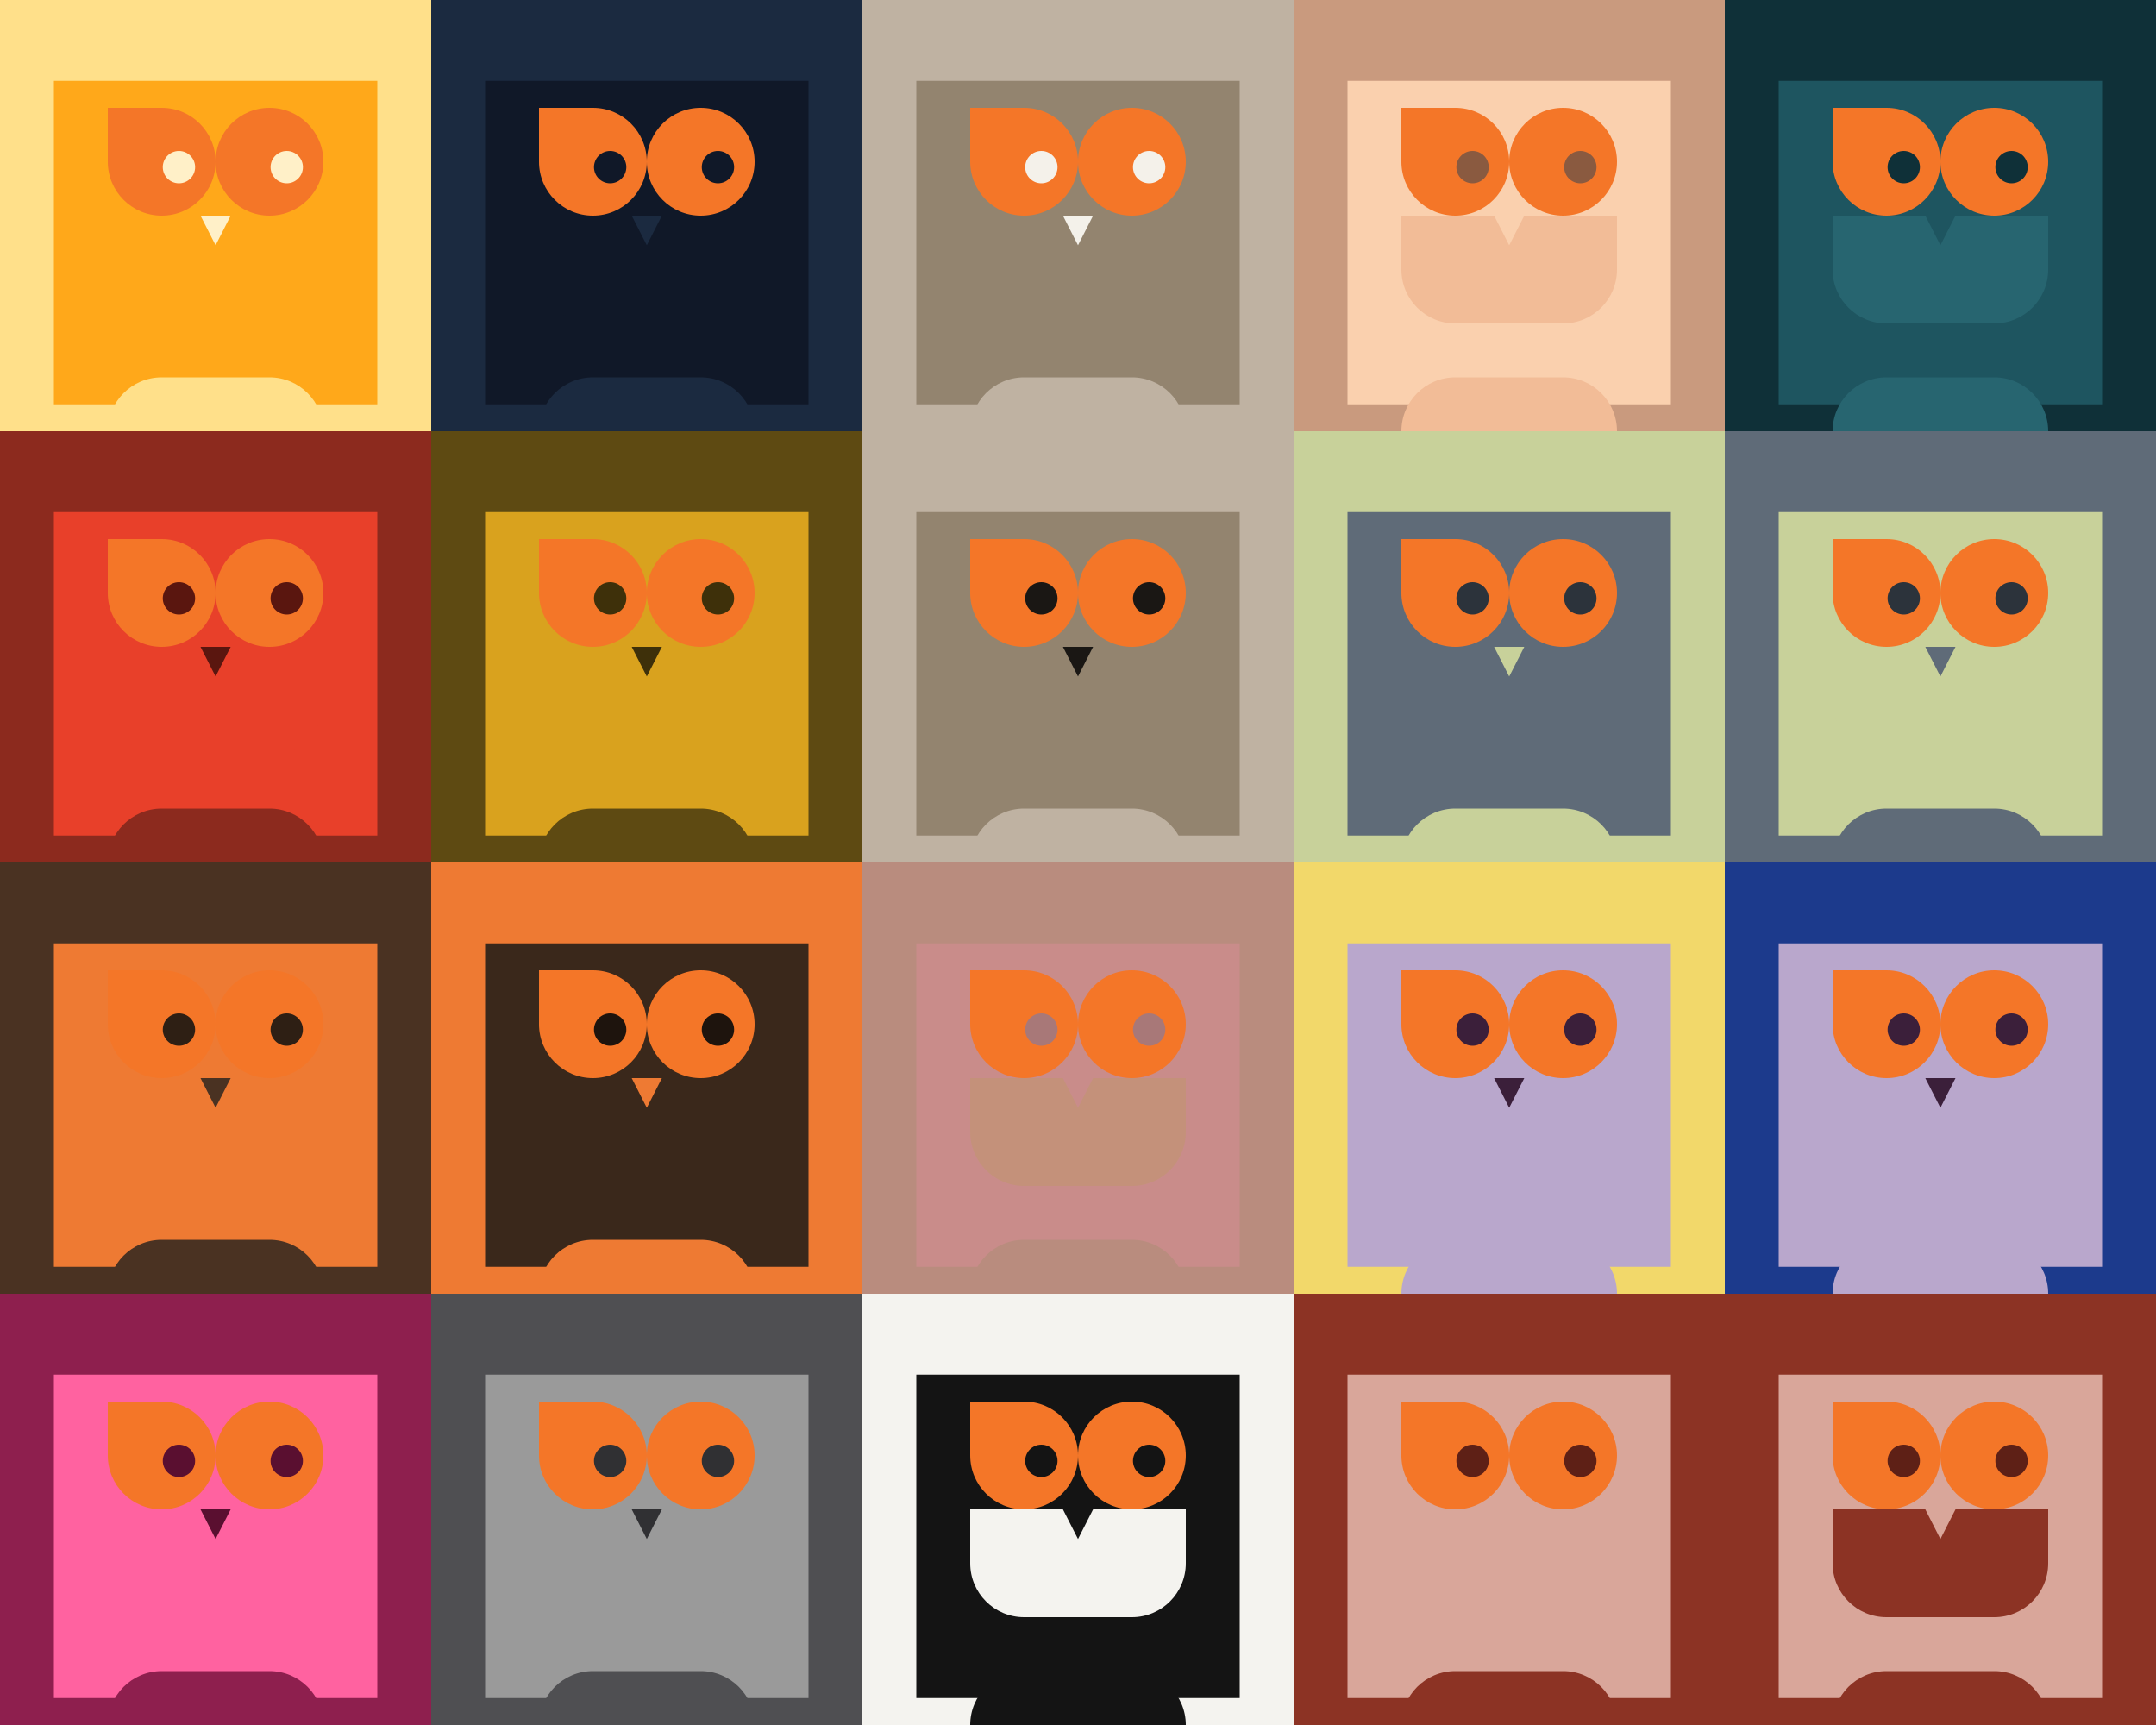
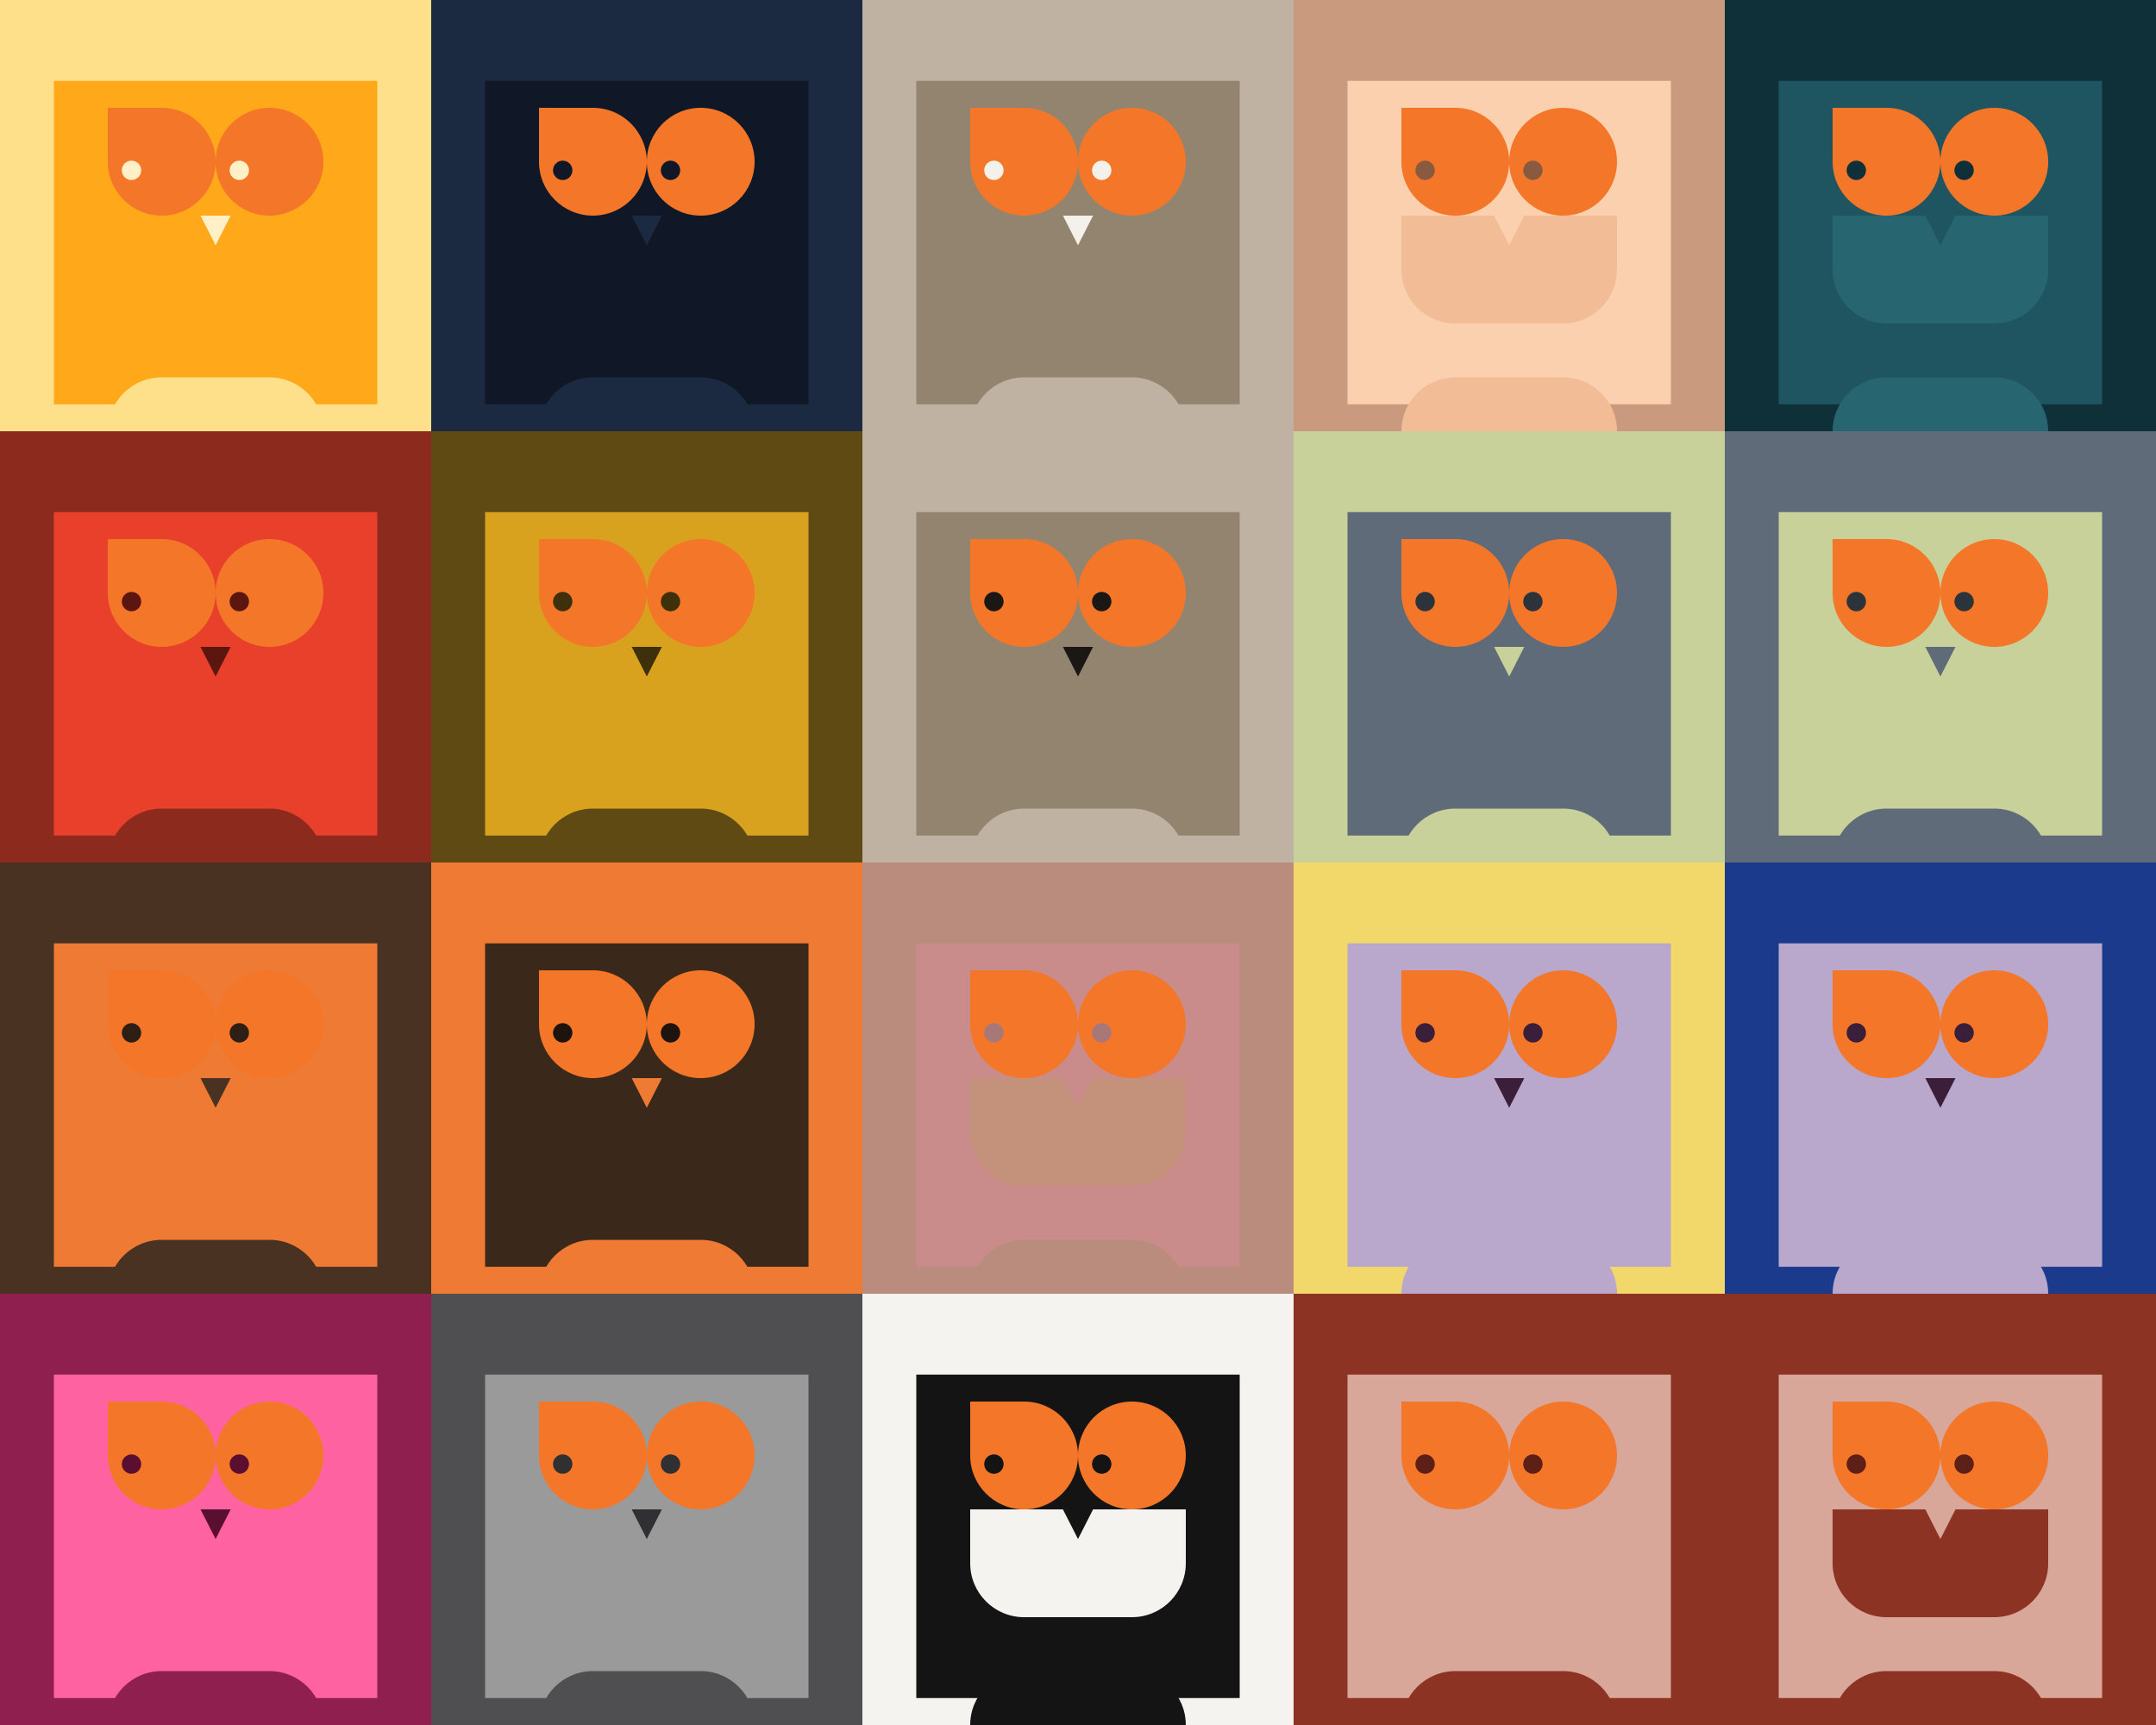
<svg xmlns="http://www.w3.org/2000/svg" width="4000" height="3200" viewBox="0 0 40 32" shape-rendering="geometricPrecision">
  <svg id="night-watch-01-amber" x="0" y="0" width="8" height="8" viewBox="0 0 8 8">
    <rect id="outer-field" fill="#FFE08A" width="8" height="8" />
    <rect id="inner-field" fill="#FFA81A" x="1" y="1.5" width="6" height="6" />
    <g id="owl">
      <path id="bust" fill="#FFE08A" d="M2 8A1 1 0 0 1 3 7L5 7A1 1 0 0 1 6 8Z" />
      <path id="face" fill="#FFA81A" d="M3 6A1 1 0 0 1 2 5L2 4L3.72 4L4 4.55L4.28 4L6 4L6 5A1 1 0 0 1 5 6Z" />
      <path id="beak" fill="#FFF0C8" d="M3.72 4L4 4.55L4.28 4Z" />
      <path id="eye-left" fill="#F47628" d="M3 2A1 1 0 1 1 2 3L2 2Z" />
      <circle id="eye-right" fill="#F47628" cx="5" cy="3" r="1" />
-       <circle id="pupil-left" fill="#FFF0C8" cx="3.32" cy="3.1" r="0.3" />
-       <circle id="pupil-right" fill="#FFF0C8" cx="5.32" cy="3.1" r="0.3" />
+       <circle id="pupil-left" fill="#FFF0C8" cx="2.44" cy="3.16" r="0.18" />
+       <circle id="pupil-right" fill="#FFF0C8" cx="4.44" cy="3.16" r="0.18" />
    </g>
  </svg>
  <svg id="night-watch-02-midnight" x="8" y="0" width="8" height="8" viewBox="0 0 8 8">
    <rect id="outer-field" fill="#1B2A40" width="8" height="8" />
    <rect id="inner-field" fill="#101828" x="1" y="1.5" width="6" height="6" />
    <g id="owl">
      <path id="bust" fill="#1B2A40" d="M2 8A1 1 0 0 1 3 7L5 7A1 1 0 0 1 6 8Z" />
      <path id="face" fill="#101828" d="M3 6A1 1 0 0 1 2 5L2 4L3.72 4L4 4.55L4.28 4L6 4L6 5A1 1 0 0 1 5 6Z" />
      <path id="beak" fill="#1B2A40" d="M3.72 4L4 4.55L4.28 4Z" />
      <path id="eye-left" fill="#F47628" d="M3 2A1 1 0 1 1 2 3L2 2Z" />
      <circle id="eye-right" fill="#F47628" cx="5" cy="3" r="1" />
-       <circle id="pupil-left" fill="#101828" cx="3.32" cy="3.1" r="0.3" />
-       <circle id="pupil-right" fill="#101828" cx="5.32" cy="3.1" r="0.3" />
+       <circle id="pupil-left" fill="#101828" cx="2.44" cy="3.16" r="0.18" />
+       <circle id="pupil-right" fill="#101828" cx="4.44" cy="3.16" r="0.18" />
    </g>
  </svg>
  <svg id="night-watch-03-bone" x="16" y="0" width="8" height="8" viewBox="0 0 8 8">
    <rect id="outer-field" fill="#BFB2A2" width="8" height="8" />
    <rect id="inner-field" fill="#93846F" x="1" y="1.5" width="6" height="6" />
    <g id="owl">
      <path id="bust" fill="#BFB2A2" d="M2 8A1 1 0 0 1 3 7L5 7A1 1 0 0 1 6 8Z" />
      <path id="face" fill="#93846F" d="M3 6A1 1 0 0 1 2 5L2 4L3.72 4L4 4.55L4.28 4L6 4L6 5A1 1 0 0 1 5 6Z" />
      <path id="beak" fill="#F4F1EA" d="M3.72 4L4 4.55L4.28 4Z" />
      <path id="eye-left" fill="#F47628" d="M3 2A1 1 0 1 1 2 3L2 2Z" />
      <circle id="eye-right" fill="#F47628" cx="5" cy="3" r="1" />
-       <circle id="pupil-left" fill="#F4F1EA" cx="3.32" cy="3.1" r="0.3" />
-       <circle id="pupil-right" fill="#F4F1EA" cx="5.32" cy="3.1" r="0.3" />
+       <circle id="pupil-left" fill="#F4F1EA" cx="2.44" cy="3.16" r="0.18" />
+       <circle id="pupil-right" fill="#F4F1EA" cx="4.44" cy="3.16" r="0.18" />
    </g>
  </svg>
  <svg id="night-watch-04-apricot" x="24" y="0" width="8" height="8" viewBox="0 0 8 8">
    <rect id="outer-field" fill="#C99A7E" width="8" height="8" />
    <rect id="inner-field" fill="#FAD0AE" x="1" y="1.5" width="6" height="6" />
    <g id="owl">
      <path id="bust" fill="#F2BC97" d="M2 8A1 1 0 0 1 3 7L5 7A1 1 0 0 1 6 8Z" />
      <path id="face" fill="#F2BC97" d="M3 6A1 1 0 0 1 2 5L2 4L3.72 4L4 4.55L4.28 4L6 4L6 5A1 1 0 0 1 5 6Z" />
      <path id="eye-left" fill="#F47628" d="M3 2A1 1 0 1 1 2 3L2 2Z" />
      <circle id="eye-right" fill="#F47628" cx="5" cy="3" r="1" />
-       <circle id="pupil-left" fill="#8A5A40" cx="3.32" cy="3.1" r="0.3" />
-       <circle id="pupil-right" fill="#8A5A40" cx="5.32" cy="3.1" r="0.3" />
+       <circle id="pupil-left" fill="#8A5A40" cx="2.44" cy="3.16" r="0.18" />
+       <circle id="pupil-right" fill="#8A5A40" cx="4.44" cy="3.16" r="0.18" />
    </g>
  </svg>
  <svg id="night-watch-05-petrol" x="32" y="0" width="8" height="8" viewBox="0 0 8 8">
    <rect id="outer-field" fill="#0F3038" width="8" height="8" />
    <rect id="inner-field" fill="#1E5560" x="1" y="1.5" width="6" height="6" />
    <g id="owl">
      <path id="bust" fill="#276570" d="M2 8A1 1 0 0 1 3 7L5 7A1 1 0 0 1 6 8Z" />
      <path id="face" fill="#276570" d="M3 6A1 1 0 0 1 2 5L2 4L3.72 4L4 4.55L4.28 4L6 4L6 5A1 1 0 0 1 5 6Z" />
      <path id="eye-left" fill="#F47628" d="M3 2A1 1 0 1 1 2 3L2 2Z" />
      <circle id="eye-right" fill="#F47628" cx="5" cy="3" r="1" />
-       <circle id="pupil-left" fill="#0F3038" cx="3.32" cy="3.1" r="0.3" />
-       <circle id="pupil-right" fill="#0F3038" cx="5.32" cy="3.1" r="0.3" />
+       <circle id="pupil-left" fill="#0F3038" cx="2.44" cy="3.16" r="0.18" />
+       <circle id="pupil-right" fill="#0F3038" cx="4.44" cy="3.16" r="0.18" />
    </g>
  </svg>
  <svg id="night-watch-06-vermilion" x="0" y="8" width="8" height="8" viewBox="0 0 8 8">
    <rect id="outer-field" fill="#8C2A1E" width="8" height="8" />
    <rect id="inner-field" fill="#E8402A" x="1" y="1.5" width="6" height="6" />
    <g id="owl">
      <path id="bust" fill="#8C2A1E" d="M2 8A1 1 0 0 1 3 7L5 7A1 1 0 0 1 6 8Z" />
      <path id="face" fill="#E8402A" d="M3 6A1 1 0 0 1 2 5L2 4L3.72 4L4 4.55L4.28 4L6 4L6 5A1 1 0 0 1 5 6Z" />
      <path id="beak" fill="#5A160F" d="M3.72 4L4 4.55L4.28 4Z" />
      <path id="eye-left" fill="#F47628" d="M3 2A1 1 0 1 1 2 3L2 2Z" />
      <circle id="eye-right" fill="#F47628" cx="5" cy="3" r="1" />
-       <circle id="pupil-left" fill="#5A160F" cx="3.32" cy="3.1" r="0.3" />
-       <circle id="pupil-right" fill="#5A160F" cx="5.32" cy="3.1" r="0.3" />
+       <circle id="pupil-left" fill="#5A160F" cx="2.44" cy="3.16" r="0.18" />
+       <circle id="pupil-right" fill="#5A160F" cx="4.44" cy="3.16" r="0.18" />
    </g>
  </svg>
  <svg id="night-watch-07-ochre" x="8" y="8" width="8" height="8" viewBox="0 0 8 8">
    <rect id="outer-field" fill="#5E4A12" width="8" height="8" />
    <rect id="inner-field" fill="#D9A21E" x="1" y="1.5" width="6" height="6" />
    <g id="owl">
      <path id="bust" fill="#5E4A12" d="M2 8A1 1 0 0 1 3 7L5 7A1 1 0 0 1 6 8Z" />
      <path id="face" fill="#D9A21E" d="M3 6A1 1 0 0 1 2 5L2 4L3.72 4L4 4.55L4.28 4L6 4L6 5A1 1 0 0 1 5 6Z" />
      <path id="beak" fill="#3E300A" d="M3.72 4L4 4.55L4.28 4Z" />
      <path id="eye-left" fill="#F47628" d="M3 2A1 1 0 1 1 2 3L2 2Z" />
      <circle id="eye-right" fill="#F47628" cx="5" cy="3" r="1" />
-       <circle id="pupil-left" fill="#3E300A" cx="3.32" cy="3.1" r="0.3" />
-       <circle id="pupil-right" fill="#3E300A" cx="5.32" cy="3.1" r="0.3" />
+       <circle id="pupil-left" fill="#3E300A" cx="2.44" cy="3.16" r="0.18" />
+       <circle id="pupil-right" fill="#3E300A" cx="4.44" cy="3.16" r="0.18" />
    </g>
  </svg>
  <svg id="night-watch-08-soot" x="16" y="8" width="8" height="8" viewBox="0 0 8 8">
    <rect id="outer-field" fill="#BFB2A2" width="8" height="8" />
    <rect id="inner-field" fill="#93846F" x="1" y="1.5" width="6" height="6" />
    <g id="owl">
      <path id="bust" fill="#BFB2A2" d="M2 8A1 1 0 0 1 3 7L5 7A1 1 0 0 1 6 8Z" />
      <path id="face" fill="#93846F" d="M3 6A1 1 0 0 1 2 5L2 4L3.72 4L4 4.55L4.28 4L6 4L6 5A1 1 0 0 1 5 6Z" />
      <path id="beak" fill="#1A1714" d="M3.72 4L4 4.55L4.28 4Z" />
      <path id="eye-left" fill="#F47628" d="M3 2A1 1 0 1 1 2 3L2 2Z" />
      <circle id="eye-right" fill="#F47628" cx="5" cy="3" r="1" />
-       <circle id="pupil-left" fill="#1A1714" cx="3.32" cy="3.1" r="0.3" />
-       <circle id="pupil-right" fill="#1A1714" cx="5.32" cy="3.1" r="0.3" />
+       <circle id="pupil-left" fill="#1A1714" cx="2.44" cy="3.16" r="0.18" />
+       <circle id="pupil-right" fill="#1A1714" cx="4.44" cy="3.16" r="0.18" />
    </g>
  </svg>
  <svg id="night-watch-09-slate" x="24" y="8" width="8" height="8" viewBox="0 0 8 8">
    <rect id="outer-field" fill="#C8D19A" width="8" height="8" />
    <rect id="inner-field" fill="#5F6B78" x="1" y="1.5" width="6" height="6" />
    <g id="owl">
      <path id="bust" fill="#C8D19A" d="M2 8A1 1 0 0 1 3 7L5 7A1 1 0 0 1 6 8Z" />
      <path id="face" fill="#5F6B78" d="M3 6A1 1 0 0 1 2 5L2 4L3.72 4L4 4.55L4.28 4L6 4L6 5A1 1 0 0 1 5 6Z" />
      <path id="beak" fill="#C8D19A" d="M3.72 4L4 4.55L4.28 4Z" />
      <path id="eye-left" fill="#F47628" d="M3 2A1 1 0 1 1 2 3L2 2Z" />
      <circle id="eye-right" fill="#F47628" cx="5" cy="3" r="1" />
-       <circle id="pupil-left" fill="#2C333B" cx="3.32" cy="3.1" r="0.3" />
-       <circle id="pupil-right" fill="#2C333B" cx="5.32" cy="3.1" r="0.3" />
+       <circle id="pupil-left" fill="#2C333B" cx="2.44" cy="3.16" r="0.18" />
+       <circle id="pupil-right" fill="#2C333B" cx="4.44" cy="3.16" r="0.18" />
    </g>
  </svg>
  <svg id="night-watch-10-celery" x="32" y="8" width="8" height="8" viewBox="0 0 8 8">
    <rect id="outer-field" fill="#5F6B78" width="8" height="8" />
    <rect id="inner-field" fill="#C8D19A" x="1" y="1.5" width="6" height="6" />
    <g id="owl">
      <path id="bust" fill="#5F6B78" d="M2 8A1 1 0 0 1 3 7L5 7A1 1 0 0 1 6 8Z" />
      <path id="face" fill="#C8D19A" d="M3 6A1 1 0 0 1 2 5L2 4L3.72 4L4 4.55L4.28 4L6 4L6 5A1 1 0 0 1 5 6Z" />
      <path id="beak" fill="#5F6B78" d="M3.72 4L4 4.55L4.28 4Z" />
      <path id="eye-left" fill="#F47628" d="M3 2A1 1 0 1 1 2 3L2 2Z" />
      <circle id="eye-right" fill="#F47628" cx="5" cy="3" r="1" />
-       <circle id="pupil-left" fill="#2C333B" cx="3.32" cy="3.1" r="0.3" />
-       <circle id="pupil-right" fill="#2C333B" cx="5.32" cy="3.1" r="0.3" />
+       <circle id="pupil-left" fill="#2C333B" cx="2.44" cy="3.16" r="0.18" />
+       <circle id="pupil-right" fill="#2C333B" cx="4.44" cy="3.16" r="0.18" />
    </g>
  </svg>
  <svg id="night-watch-11-persimmon" x="0" y="16" width="8" height="8" viewBox="0 0 8 8">
    <rect id="outer-field" fill="#4A3222" width="8" height="8" />
    <rect id="inner-field" fill="#EE7A33" x="1" y="1.5" width="6" height="6" />
    <g id="owl">
      <path id="bust" fill="#4A3222" d="M2 8A1 1 0 0 1 3 7L5 7A1 1 0 0 1 6 8Z" />
      <path id="face" fill="#EE7A33" d="M3 6A1 1 0 0 1 2 5L2 4L3.72 4L4 4.55L4.28 4L6 4L6 5A1 1 0 0 1 5 6Z" />
      <path id="beak" fill="#4A3222" d="M3.72 4L4 4.55L4.28 4Z" />
      <path id="eye-left" fill="#F47628" d="M3 2A1 1 0 1 1 2 3L2 2Z" />
      <circle id="eye-right" fill="#F47628" cx="5" cy="3" r="1" />
-       <circle id="pupil-left" fill="#2E1F14" cx="3.32" cy="3.1" r="0.3" />
-       <circle id="pupil-right" fill="#2E1F14" cx="5.32" cy="3.1" r="0.3" />
+       <circle id="pupil-left" fill="#2E1F14" cx="2.44" cy="3.16" r="0.18" />
+       <circle id="pupil-right" fill="#2E1F14" cx="4.44" cy="3.16" r="0.18" />
    </g>
  </svg>
  <svg id="night-watch-12-tobacco" x="8" y="16" width="8" height="8" viewBox="0 0 8 8">
    <rect id="outer-field" fill="#EE7A33" width="8" height="8" />
    <rect id="inner-field" fill="#3A281B" x="1" y="1.5" width="6" height="6" />
    <g id="owl">
      <path id="bust" fill="#EE7A33" d="M2 8A1 1 0 0 1 3 7L5 7A1 1 0 0 1 6 8Z" />
      <path id="face" fill="#3A281B" d="M3 6A1 1 0 0 1 2 5L2 4L3.72 4L4 4.55L4.28 4L6 4L6 5A1 1 0 0 1 5 6Z" />
      <path id="beak" fill="#EE7A33" d="M3.72 4L4 4.55L4.28 4Z" />
      <path id="eye-left" fill="#F47628" d="M3 2A1 1 0 1 1 2 3L2 2Z" />
      <circle id="eye-right" fill="#F47628" cx="5" cy="3" r="1" />
-       <circle id="pupil-left" fill="#1E140D" cx="3.32" cy="3.1" r="0.3" />
-       <circle id="pupil-right" fill="#1E140D" cx="5.32" cy="3.1" r="0.3" />
+       <circle id="pupil-left" fill="#1E140D" cx="2.44" cy="3.16" r="0.18" />
+       <circle id="pupil-right" fill="#1E140D" cx="4.44" cy="3.16" r="0.18" />
    </g>
  </svg>
  <svg id="night-watch-13-dusk" x="16" y="16" width="8" height="8" viewBox="0 0 8 8">
    <rect id="outer-field" fill="#B98C7E" width="8" height="8" />
    <rect id="inner-field" fill="#C98C8A" x="1" y="1.5" width="6" height="6" />
    <g id="owl">
      <path id="bust" fill="#B98C7E" d="M2 8A1 1 0 0 1 3 7L5 7A1 1 0 0 1 6 8Z" />
      <path id="face" fill="#C4917A" d="M3 6A1 1 0 0 1 2 5L2 4L3.72 4L4 4.55L4.28 4L6 4L6 5A1 1 0 0 1 5 6Z" />
      <path id="eye-left" fill="#F47628" d="M3 2A1 1 0 1 1 2 3L2 2Z" />
      <circle id="eye-right" fill="#F47628" cx="5" cy="3" r="1" />
-       <circle id="pupil-left" fill="#A87878" cx="3.32" cy="3.1" r="0.3" />
-       <circle id="pupil-right" fill="#A87878" cx="5.32" cy="3.1" r="0.3" />
+       <circle id="pupil-left" fill="#A87878" cx="2.44" cy="3.16" r="0.18" />
+       <circle id="pupil-right" fill="#A87878" cx="4.44" cy="3.16" r="0.18" />
    </g>
  </svg>
  <svg id="night-watch-14-butter" x="24" y="16" width="8" height="8" viewBox="0 0 8 8">
    <rect id="outer-field" fill="#F2D86A" width="8" height="8" />
    <rect id="inner-field" fill="#B9A7CC" x="1" y="1.5" width="6" height="6" />
    <g id="owl">
      <path id="bust" fill="#B9A7CC" d="M2 8A1 1 0 0 1 3 7L5 7A1 1 0 0 1 6 8Z" />
      <path id="face" fill="#B9A7CC" d="M3 6A1 1 0 0 1 2 5L2 4L3.72 4L4 4.55L4.28 4L6 4L6 5A1 1 0 0 1 5 6Z" />
      <path id="beak" fill="#3B1F3A" d="M3.72 4L4 4.55L4.28 4Z" />
      <path id="eye-left" fill="#F47628" d="M3 2A1 1 0 1 1 2 3L2 2Z" />
      <circle id="eye-right" fill="#F47628" cx="5" cy="3" r="1" />
-       <circle id="pupil-left" fill="#3B1F3A" cx="3.32" cy="3.1" r="0.3" />
-       <circle id="pupil-right" fill="#3B1F3A" cx="5.32" cy="3.1" r="0.3" />
+       <circle id="pupil-left" fill="#3B1F3A" cx="2.44" cy="3.16" r="0.18" />
+       <circle id="pupil-right" fill="#3B1F3A" cx="4.44" cy="3.16" r="0.18" />
    </g>
  </svg>
  <svg id="night-watch-15-cobalt" x="32" y="16" width="8" height="8" viewBox="0 0 8 8">
    <rect id="outer-field" fill="#1C3A8C" width="8" height="8" />
    <rect id="inner-field" fill="#B9A7CC" x="1" y="1.5" width="6" height="6" />
    <g id="owl">
      <path id="bust" fill="#B9A7CC" d="M2 8A1 1 0 0 1 3 7L5 7A1 1 0 0 1 6 8Z" />
      <path id="face" fill="#B9A7CC" d="M3 6A1 1 0 0 1 2 5L2 4L3.72 4L4 4.55L4.28 4L6 4L6 5A1 1 0 0 1 5 6Z" />
      <path id="beak" fill="#3B1F3A" d="M3.72 4L4 4.55L4.28 4Z" />
      <path id="eye-left" fill="#F47628" d="M3 2A1 1 0 1 1 2 3L2 2Z" />
      <circle id="eye-right" fill="#F47628" cx="5" cy="3" r="1" />
-       <circle id="pupil-left" fill="#3B1F3A" cx="3.32" cy="3.1" r="0.3" />
-       <circle id="pupil-right" fill="#3B1F3A" cx="5.32" cy="3.1" r="0.3" />
+       <circle id="pupil-left" fill="#3B1F3A" cx="2.44" cy="3.16" r="0.18" />
+       <circle id="pupil-right" fill="#3B1F3A" cx="4.44" cy="3.16" r="0.18" />
    </g>
  </svg>
  <svg id="night-watch-16-raspberry" x="0" y="24" width="8" height="8" viewBox="0 0 8 8">
    <rect id="outer-field" fill="#8E1F4E" width="8" height="8" />
    <rect id="inner-field" fill="#FF62A0" x="1" y="1.5" width="6" height="6" />
    <g id="owl">
      <path id="bust" fill="#8E1F4E" d="M2 8A1 1 0 0 1 3 7L5 7A1 1 0 0 1 6 8Z" />
      <path id="face" fill="#FF62A0" d="M3 6A1 1 0 0 1 2 5L2 4L3.72 4L4 4.55L4.28 4L6 4L6 5A1 1 0 0 1 5 6Z" />
      <path id="beak" fill="#5A0F30" d="M3.72 4L4 4.55L4.28 4Z" />
      <path id="eye-left" fill="#F47628" d="M3 2A1 1 0 1 1 2 3L2 2Z" />
      <circle id="eye-right" fill="#F47628" cx="5" cy="3" r="1" />
-       <circle id="pupil-left" fill="#5A0F30" cx="3.32" cy="3.1" r="0.3" />
-       <circle id="pupil-right" fill="#5A0F30" cx="5.32" cy="3.1" r="0.3" />
+       <circle id="pupil-left" fill="#5A0F30" cx="2.44" cy="3.16" r="0.18" />
+       <circle id="pupil-right" fill="#5A0F30" cx="4.44" cy="3.16" r="0.18" />
    </g>
  </svg>
  <svg id="night-watch-17-pewter" x="8" y="24" width="8" height="8" viewBox="0 0 8 8">
    <rect id="outer-field" fill="#4F4F52" width="8" height="8" />
    <rect id="inner-field" fill="#9A9A9A" x="1" y="1.5" width="6" height="6" />
    <g id="owl">
      <path id="bust" fill="#4F4F52" d="M2 8A1 1 0 0 1 3 7L5 7A1 1 0 0 1 6 8Z" />
      <path id="face" fill="#9A9A9A" d="M3 6A1 1 0 0 1 2 5L2 4L3.72 4L4 4.55L4.28 4L6 4L6 5A1 1 0 0 1 5 6Z" />
      <path id="beak" fill="#303033" d="M3.72 4L4 4.55L4.28 4Z" />
      <path id="eye-left" fill="#F47628" d="M3 2A1 1 0 1 1 2 3L2 2Z" />
      <circle id="eye-right" fill="#F47628" cx="5" cy="3" r="1" />
-       <circle id="pupil-left" fill="#303033" cx="3.32" cy="3.1" r="0.3" />
-       <circle id="pupil-right" fill="#303033" cx="5.32" cy="3.1" r="0.3" />
+       <circle id="pupil-left" fill="#303033" cx="2.44" cy="3.16" r="0.18" />
+       <circle id="pupil-right" fill="#303033" cx="4.44" cy="3.16" r="0.18" />
    </g>
  </svg>
  <svg id="night-watch-18-signal" x="16" y="24" width="8" height="8" viewBox="0 0 8 8">
    <rect id="outer-field" fill="#F4F3EF" width="8" height="8" />
    <rect id="inner-field" fill="#141414" x="1" y="1.5" width="6" height="6" />
    <g id="owl">
      <path id="bust" fill="#141414" d="M2 8A1 1 0 0 1 3 7L5 7A1 1 0 0 1 6 8Z" />
      <path id="face" fill="#F4F3EF" d="M3 6A1 1 0 0 1 2 5L2 4L3.72 4L4 4.55L4.28 4L6 4L6 5A1 1 0 0 1 5 6Z" />
      <path id="eye-left" fill="#F47628" d="M3 2A1 1 0 1 1 2 3L2 2Z" />
      <circle id="eye-right" fill="#F47628" cx="5" cy="3" r="1" />
-       <circle id="pupil-left" fill="#141414" cx="3.32" cy="3.1" r="0.3" />
-       <circle id="pupil-right" fill="#141414" cx="5.32" cy="3.1" r="0.3" />
+       <circle id="pupil-left" fill="#141414" cx="2.44" cy="3.16" r="0.18" />
+       <circle id="pupil-right" fill="#141414" cx="4.44" cy="3.16" r="0.18" />
    </g>
  </svg>
  <svg id="night-watch-19-rose" x="24" y="24" width="8" height="8" viewBox="0 0 8 8">
    <rect id="outer-field" fill="#8C3324" width="8" height="8" />
    <rect id="inner-field" fill="#D9A69A" x="1" y="1.5" width="6" height="6" />
    <g id="owl">
      <path id="bust" fill="#8C3324" d="M2 8A1 1 0 0 1 3 7L5 7A1 1 0 0 1 6 8Z" />
      <path id="face" fill="#D9A69A" d="M3 6A1 1 0 0 1 2 5L2 4L3.72 4L4 4.55L4.28 4L6 4L6 5A1 1 0 0 1 5 6Z" />
      <path id="eye-left" fill="#F47628" d="M3 2A1 1 0 1 1 2 3L2 2Z" />
      <circle id="eye-right" fill="#F47628" cx="5" cy="3" r="1" />
-       <circle id="pupil-left" fill="#5E2016" cx="3.32" cy="3.1" r="0.3" />
-       <circle id="pupil-right" fill="#5E2016" cx="5.32" cy="3.1" r="0.3" />
+       <circle id="pupil-left" fill="#5E2016" cx="2.44" cy="3.16" r="0.18" />
+       <circle id="pupil-right" fill="#5E2016" cx="4.44" cy="3.16" r="0.18" />
    </g>
  </svg>
  <svg id="night-watch-20-oxide" x="32" y="24" width="8" height="8" viewBox="0 0 8 8">
    <rect id="outer-field" fill="#8C3324" width="8" height="8" />
    <rect id="inner-field" fill="#D9A69A" x="1" y="1.5" width="6" height="6" />
    <g id="owl">
      <path id="bust" fill="#8C3324" d="M2 8A1 1 0 0 1 3 7L5 7A1 1 0 0 1 6 8Z" />
      <path id="face" fill="#8C3324" d="M3 6A1 1 0 0 1 2 5L2 4L3.72 4L4 4.55L4.28 4L6 4L6 5A1 1 0 0 1 5 6Z" />
      <path id="eye-left" fill="#F47628" d="M3 2A1 1 0 1 1 2 3L2 2Z" />
      <circle id="eye-right" fill="#F47628" cx="5" cy="3" r="1" />
-       <circle id="pupil-left" fill="#5E2016" cx="3.32" cy="3.1" r="0.3" />
-       <circle id="pupil-right" fill="#5E2016" cx="5.32" cy="3.1" r="0.3" />
+       <circle id="pupil-left" fill="#5E2016" cx="2.44" cy="3.16" r="0.18" />
+       <circle id="pupil-right" fill="#5E2016" cx="4.44" cy="3.16" r="0.18" />
    </g>
  </svg>
</svg>
